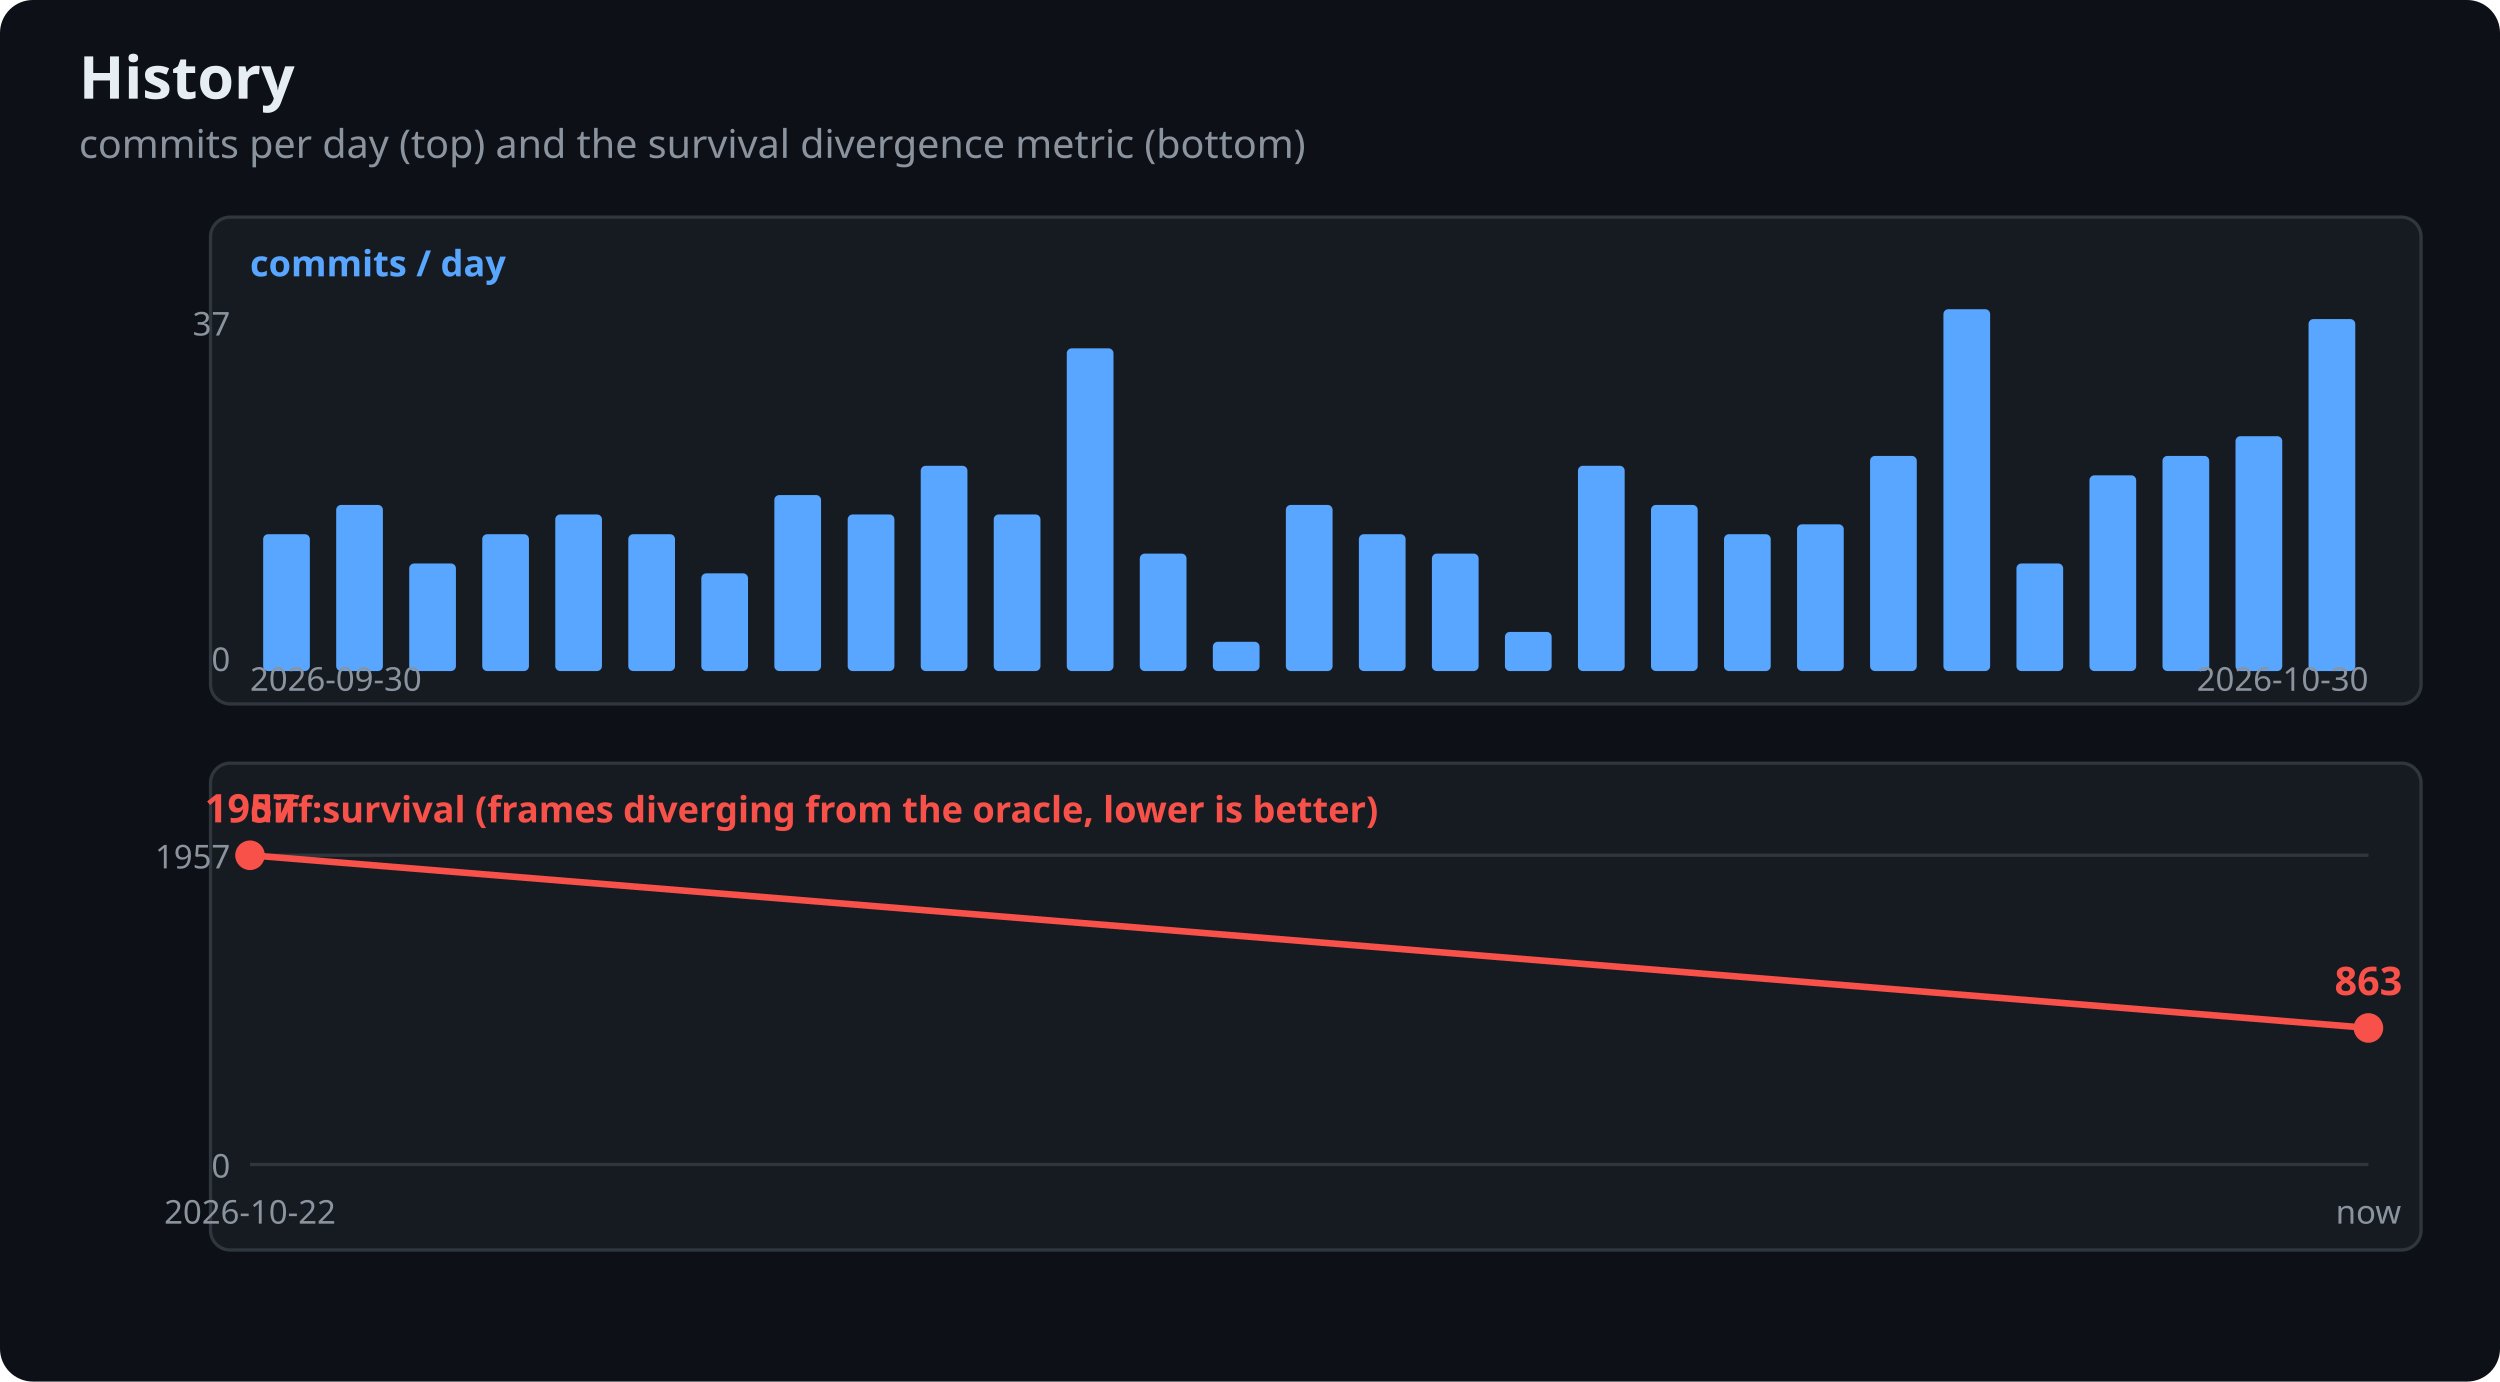
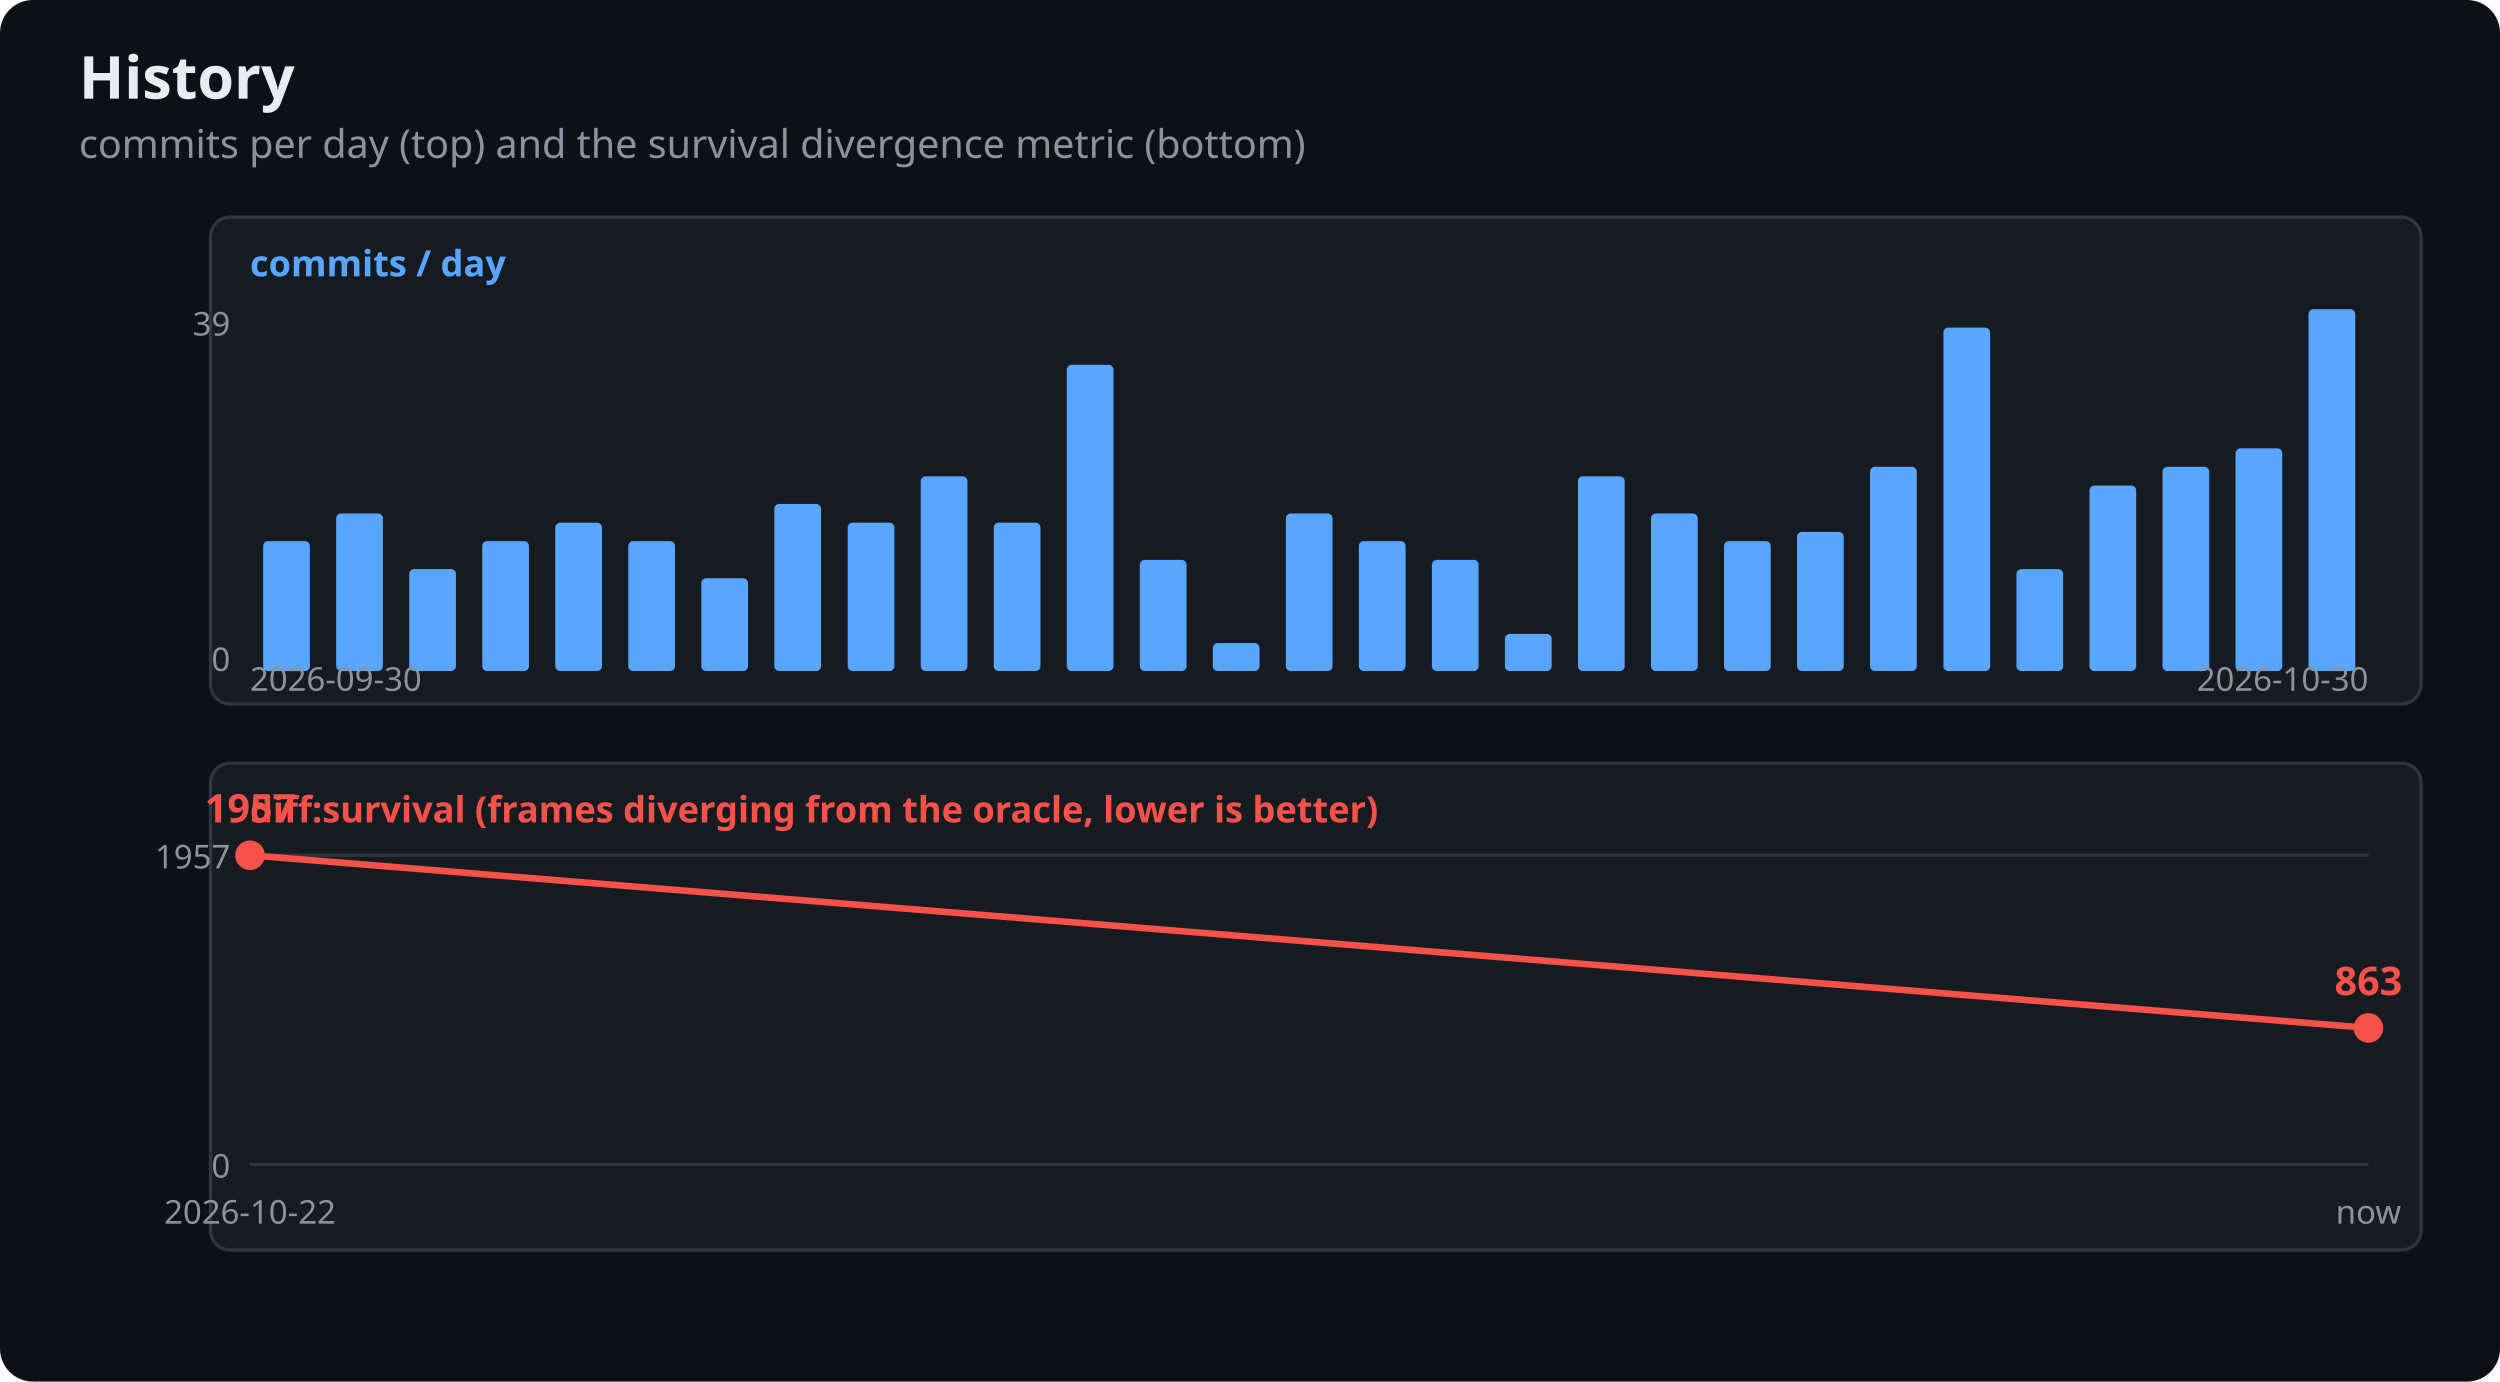
<svg xmlns="http://www.w3.org/2000/svg" width="760" height="420" viewBox="0 0 760 420" font-family="Segoe UI,Ubuntu,sans-serif">
  <rect width="760" height="420" rx="10" fill="#0d1117" />
  <text x="24" y="30" fill="#e6edf3" font-size="18" font-weight="600">History</text>
  <text x="24" y="48" fill="#8b949e" font-size="12">commits per day (top) and the survival divergence metric (bottom)</text>
  <rect x="64" y="66" width="672" height="148" fill="#161b22" stroke="#30363d" rx="6" />
  <text x="76" y="84" fill="#58a6ff" font-size="11" font-weight="600">commits / day</text>
-   <rect x="80.0" y="162.4" width="14.2" height="41.6" fill="#58a6ff" rx="1.5" />
-   <rect x="102.2" y="153.5" width="14.2" height="50.5" fill="#58a6ff" rx="1.5" />
-   <rect x="124.4" y="171.3" width="14.2" height="32.7" fill="#58a6ff" rx="1.5" />
-   <rect x="146.6" y="162.4" width="14.2" height="41.6" fill="#58a6ff" rx="1.5" />
-   <rect x="168.8" y="156.4" width="14.2" height="47.6" fill="#58a6ff" rx="1.5" />
-   <rect x="191.0" y="162.4" width="14.2" height="41.6" fill="#58a6ff" rx="1.5" />
-   <rect x="213.2" y="174.3" width="14.2" height="29.7" fill="#58a6ff" rx="1.5" />
-   <rect x="235.4" y="150.5" width="14.2" height="53.5" fill="#58a6ff" rx="1.5" />
-   <rect x="257.7" y="156.4" width="14.2" height="47.6" fill="#58a6ff" rx="1.5" />
-   <rect x="279.9" y="141.6" width="14.2" height="62.4" fill="#58a6ff" rx="1.5" />
-   <rect x="302.1" y="156.4" width="14.2" height="47.6" fill="#58a6ff" rx="1.5" />
-   <rect x="324.3" y="105.9" width="14.2" height="98.1" fill="#58a6ff" rx="1.5" />
-   <rect x="346.5" y="168.3" width="14.2" height="35.7" fill="#58a6ff" rx="1.5" />
-   <rect x="368.7" y="195.1" width="14.2" height="8.9" fill="#58a6ff" rx="1.5" />
-   <rect x="390.9" y="153.5" width="14.2" height="50.5" fill="#58a6ff" rx="1.5" />
-   <rect x="413.1" y="162.4" width="14.2" height="41.6" fill="#58a6ff" rx="1.5" />
-   <rect x="435.3" y="168.3" width="14.2" height="35.7" fill="#58a6ff" rx="1.5" />
-   <rect x="457.5" y="192.1" width="14.2" height="11.9" fill="#58a6ff" rx="1.5" />
-   <rect x="479.7" y="141.6" width="14.2" height="62.4" fill="#58a6ff" rx="1.5" />
-   <rect x="501.9" y="153.5" width="14.2" height="50.5" fill="#58a6ff" rx="1.5" />
-   <rect x="524.1" y="162.4" width="14.2" height="41.6" fill="#58a6ff" rx="1.5" />
-   <rect x="546.3" y="159.4" width="14.2" height="44.6" fill="#58a6ff" rx="1.5" />
-   <rect x="568.5" y="138.6" width="14.2" height="65.4" fill="#58a6ff" rx="1.5" />
-   <rect x="590.8" y="94.0" width="14.2" height="110.0" fill="#58a6ff" rx="1.5" />
-   <rect x="613.0" y="171.3" width="14.2" height="32.7" fill="#58a6ff" rx="1.5" />
-   <rect x="635.2" y="144.5" width="14.2" height="59.5" fill="#58a6ff" rx="1.5" />
-   <rect x="657.4" y="138.6" width="14.2" height="65.4" fill="#58a6ff" rx="1.5" />
-   <rect x="679.6" y="132.6" width="14.2" height="71.4" fill="#58a6ff" rx="1.5" />
-   <rect x="701.8" y="97.0" width="14.2" height="107.0" fill="#58a6ff" rx="1.5" />
-   <text x="70" y="102" fill="#8b949e" font-size="10" text-anchor="end">37</text>
+   <rect x="80.0" y="164.5" width="14.2" height="39.5" fill="#58a6ff" rx="1.5" />
+   <rect x="102.2" y="156.1" width="14.2" height="47.9" fill="#58a6ff" rx="1.5" />
+   <rect x="124.4" y="173.0" width="14.2" height="31.0" fill="#58a6ff" rx="1.5" />
+   <rect x="146.6" y="164.5" width="14.2" height="39.5" fill="#58a6ff" rx="1.5" />
+   <rect x="168.8" y="158.9" width="14.2" height="45.1" fill="#58a6ff" rx="1.5" />
+   <rect x="191.0" y="164.5" width="14.2" height="39.5" fill="#58a6ff" rx="1.5" />
+   <rect x="213.2" y="175.8" width="14.2" height="28.2" fill="#58a6ff" rx="1.5" />
+   <rect x="235.4" y="153.2" width="14.2" height="50.8" fill="#58a6ff" rx="1.5" />
+   <rect x="257.7" y="158.9" width="14.2" height="45.1" fill="#58a6ff" rx="1.5" />
+   <rect x="279.9" y="144.8" width="14.2" height="59.2" fill="#58a6ff" rx="1.5" />
+   <rect x="302.1" y="158.9" width="14.2" height="45.1" fill="#58a6ff" rx="1.5" />
+   <rect x="324.3" y="110.9" width="14.2" height="93.1" fill="#58a6ff" rx="1.5" />
+   <rect x="346.5" y="170.2" width="14.2" height="33.8" fill="#58a6ff" rx="1.5" />
+   <rect x="368.7" y="195.5" width="14.2" height="8.5" fill="#58a6ff" rx="1.5" />
+   <rect x="390.9" y="156.1" width="14.2" height="47.9" fill="#58a6ff" rx="1.5" />
+   <rect x="413.1" y="164.5" width="14.2" height="39.5" fill="#58a6ff" rx="1.5" />
+   <rect x="435.3" y="170.2" width="14.2" height="33.8" fill="#58a6ff" rx="1.5" />
+   <rect x="457.5" y="192.7" width="14.2" height="11.3" fill="#58a6ff" rx="1.5" />
+   <rect x="479.7" y="144.8" width="14.2" height="59.2" fill="#58a6ff" rx="1.5" />
+   <rect x="501.9" y="156.1" width="14.2" height="47.9" fill="#58a6ff" rx="1.5" />
+   <rect x="524.1" y="164.5" width="14.2" height="39.5" fill="#58a6ff" rx="1.5" />
+   <rect x="546.3" y="161.7" width="14.2" height="42.3" fill="#58a6ff" rx="1.5" />
+   <rect x="568.5" y="141.9" width="14.2" height="62.1" fill="#58a6ff" rx="1.5" />
+   <rect x="590.8" y="99.6" width="14.2" height="104.4" fill="#58a6ff" rx="1.5" />
+   <rect x="613.0" y="173.0" width="14.2" height="31.0" fill="#58a6ff" rx="1.5" />
+   <rect x="635.2" y="147.6" width="14.2" height="56.4" fill="#58a6ff" rx="1.5" />
+   <rect x="657.4" y="141.9" width="14.2" height="62.1" fill="#58a6ff" rx="1.5" />
+   <rect x="679.6" y="136.3" width="14.2" height="67.7" fill="#58a6ff" rx="1.5" />
+   <rect x="701.8" y="94.0" width="14.2" height="110.0" fill="#58a6ff" rx="1.5" />
+   <text x="70" y="102" fill="#8b949e" font-size="10" text-anchor="end">39</text>
  <text x="70" y="204" fill="#8b949e" font-size="10" text-anchor="end">0</text>
  <text x="76" y="210" fill="#8b949e" font-size="10">2026-09-30</text>
  <text x="720" y="210" fill="#8b949e" font-size="10" text-anchor="end">2026-10-30</text>
  <rect x="64" y="232" width="672" height="148" fill="#161b22" stroke="#30363d" rx="6" />
  <text x="76" y="250" fill="#f85149" font-size="11" font-weight="600">diff:survival (frames diverging from the oracle, lower is better)</text>
  <line x1="76" y1="354.0" x2="720" y2="354.0" stroke="#30363d" stroke-width="1" />
  <text x="70" y="358.0" fill="#8b949e" font-size="10" text-anchor="end">0</text>
  <line x1="76" y1="260.0" x2="720" y2="260.0" stroke="#30363d" stroke-width="1" />
  <text x="70" y="264.0" fill="#8b949e" font-size="10" text-anchor="end">1957</text>
  <circle cx="76.0" cy="260.0" r="4.5" fill="#f85149" />
  <text x="76.0" y="250.0" fill="#f85149" font-size="12" font-weight="600" text-anchor="middle">1957</text>
  <text x="76.0" y="372" fill="#8b949e" font-size="10" text-anchor="middle">2026-10-22</text>
  <circle cx="720.0" cy="312.5" r="4.5" fill="#f85149" />
  <text x="720.0" y="302.5" fill="#f85149" font-size="12" font-weight="600" text-anchor="middle">863</text>
  <text x="720.0" y="372" fill="#8b949e" font-size="10" text-anchor="middle">now</text>
  <polyline points="76.0,260.0 720.0,312.5" fill="none" stroke="#f85149" stroke-width="2" />
</svg>
